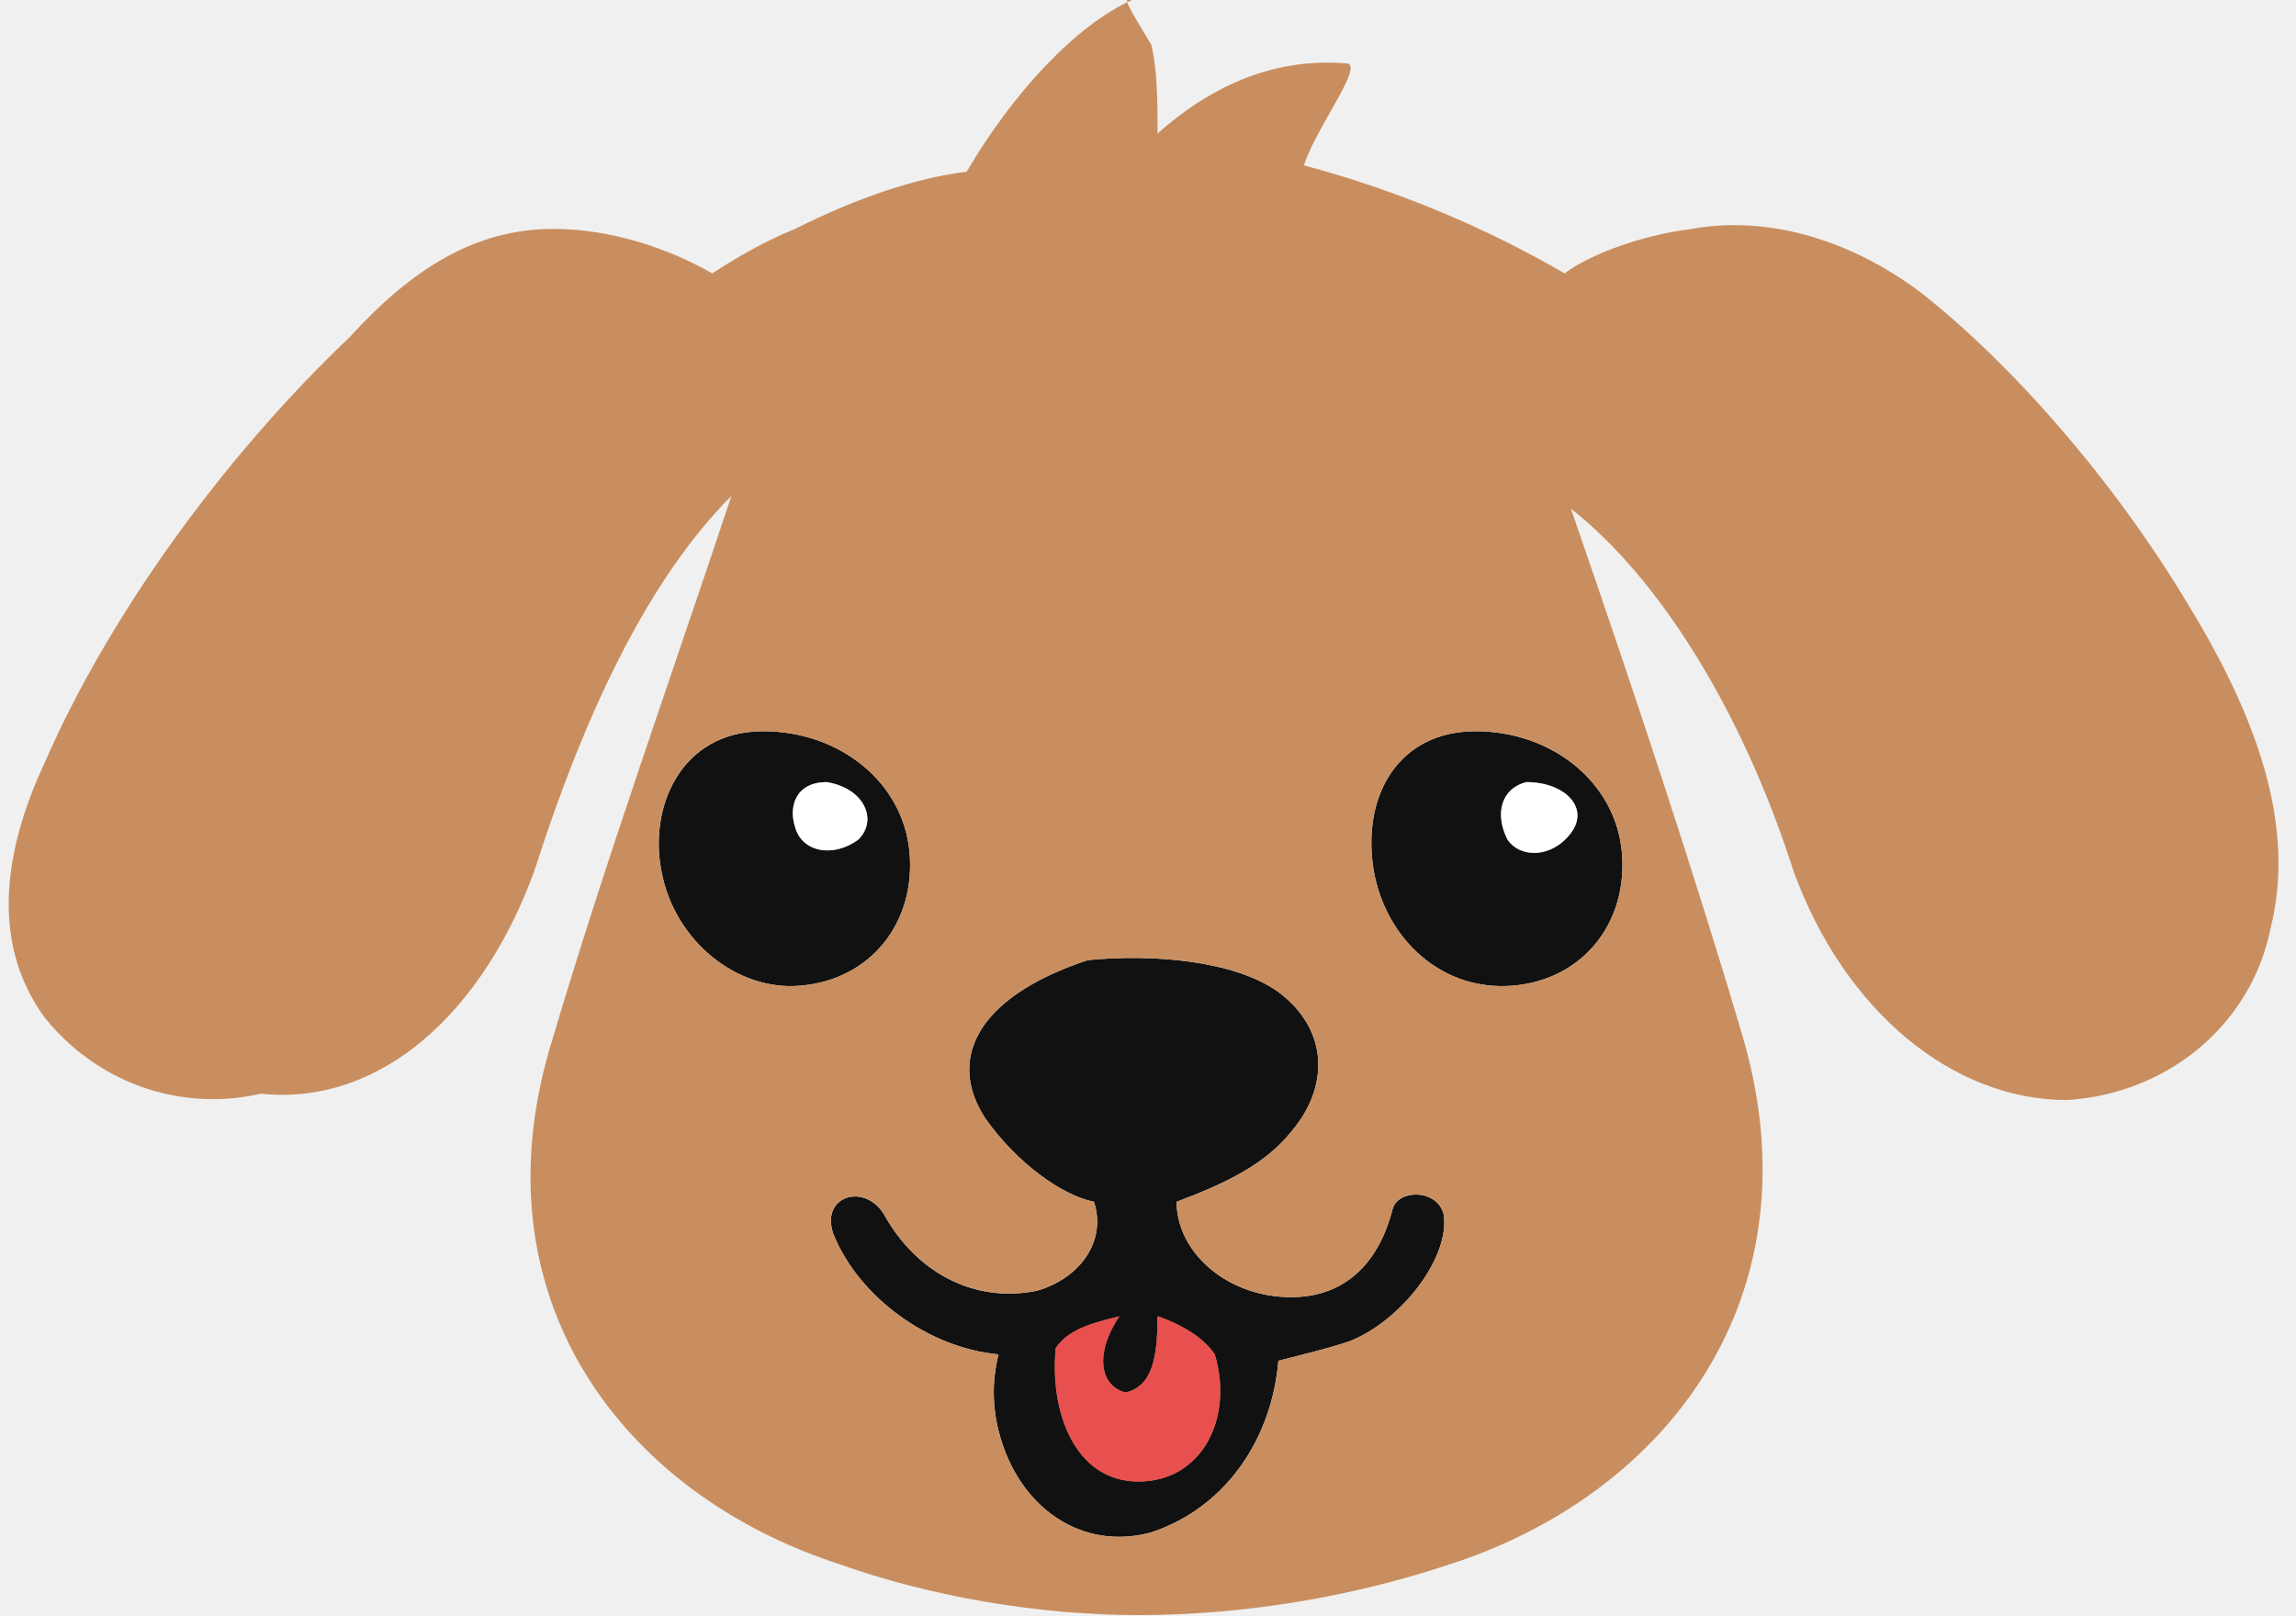
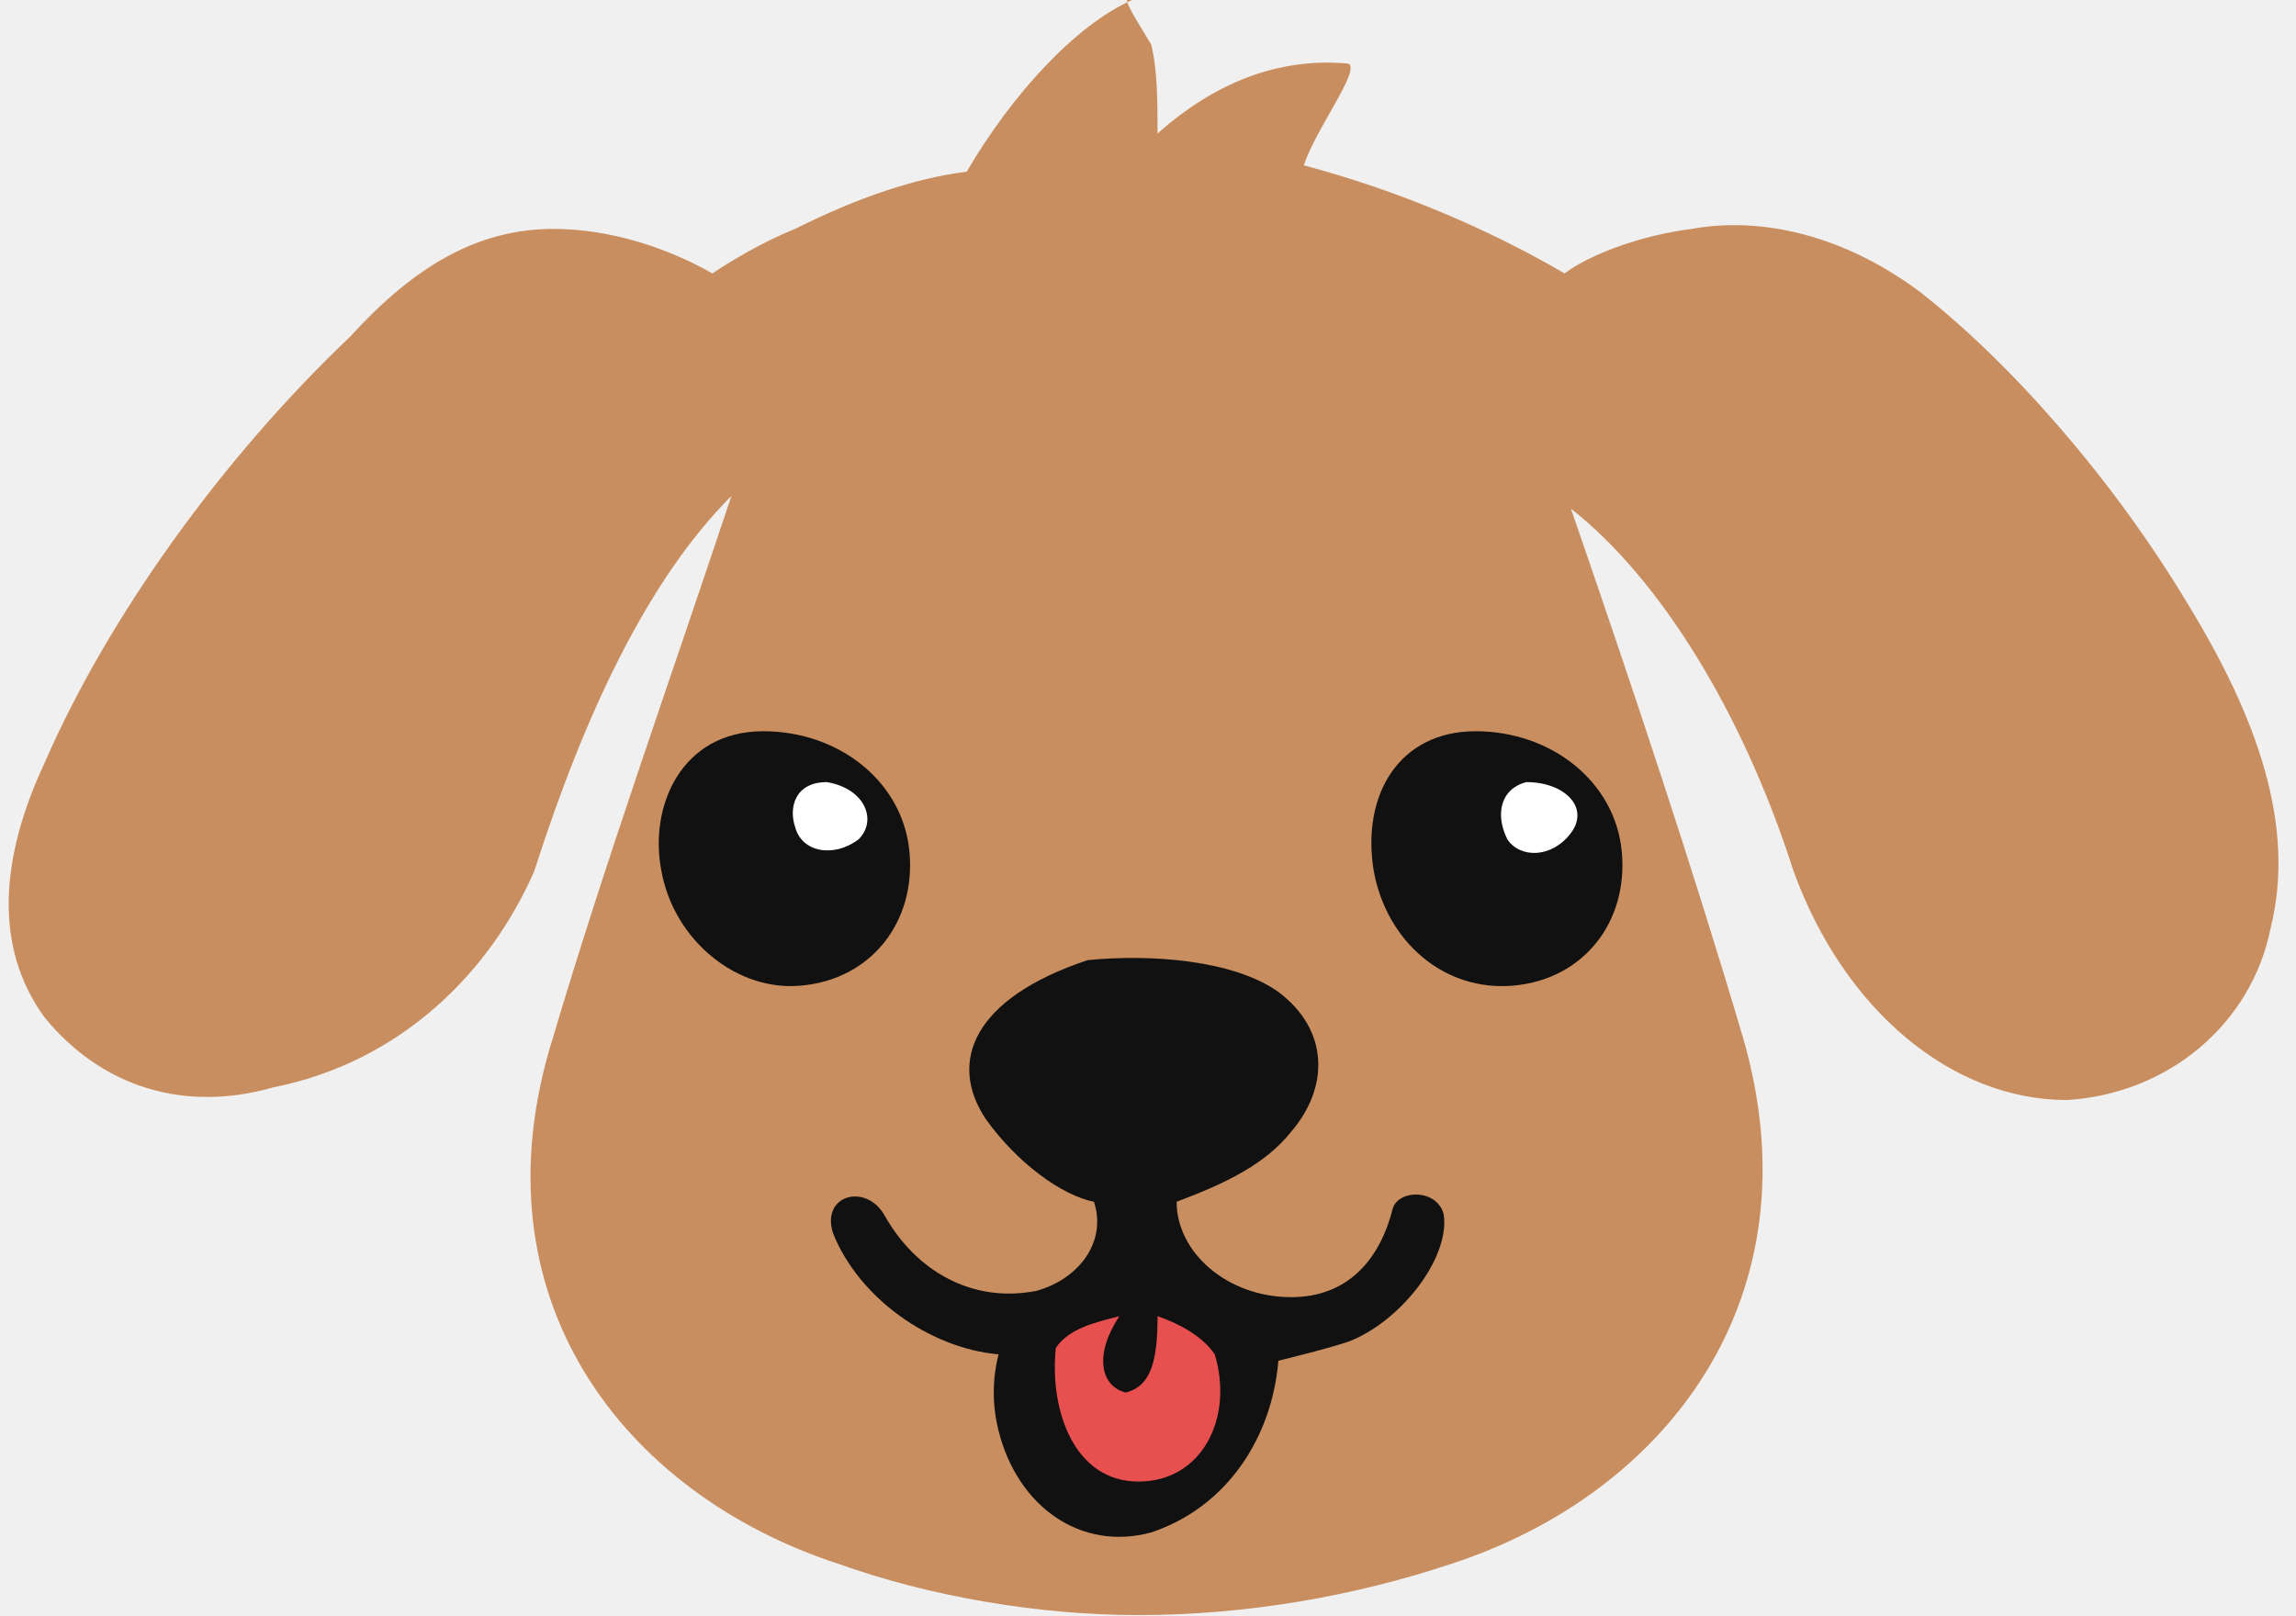
<svg xmlns="http://www.w3.org/2000/svg" viewBox="372 117 361 254">
-   <style>
-         .favicon {
-             fill: #c98e5f;
-         }
- 
-         .favicon-detail {
-             fill: #111111;
-         }
-         
-         .favicon-eye-highlight {
-             fill: #ffffff;
-         }
- 
-         .favicon-tongue {
-             fill: #e85050;
-         }
- 
-         @media (prefers-color-scheme: dark) {
-             .favicon {
-                 fill: #ffffff;
-             }
- 
-             .favicon-tongue {
-                 fill: #ffffff;
-             }
-         }
-     </style>
-   <path class="favicon-detail" d="         M 492 232         C 479 232 474 244 476 254         C 478 265 488 273 498 272         C 509 271 516 262 515 251         C 514 240 504 232 492 232         Z          M 604 232         C 592 232 586 242 588 254         C 590 265 599 273 610 272         C 621 271 628 262 627 251         C 626 240 616 232 604 232         Z          M 543 268         C 553 267 566 268 573 273         C 581 279 581 288 575 295         C 571 300 565 303 557 306         C 557 314 565 321 575 321         C 584 321 589 315 591 307         C 592 304 598 304 599 308         C 600 315 592 325 584 328         C 581 329 577 330 573 331         C 572 343 565 354 553 358         C 542 361 532 354 529 342         C 528 338 528 334 529 330         C 518 329 507 321 503 311         C 501 305 508 303 511 308         C 516 317 525 322 535 320         C 542 318 546 312 544 306         C 539 305 532 300 527 293         C 521 284 525 274 543 268         Z     " />
-   <path class="favicon" fill-rule="evenodd" d="         M 553 124         C 550 119 548 116 550 117         C 541 121 531 132 524 144         C 516 145 507 148 497 153         C 492 155 487 158 484 160         C 477 156 468 153 459 153         C 447 153 437 159 427 170         C 407 189 389 214 379 237         C 372 252 371 266 379 277         C 387 287 400 292 413 289         C 432 291 448 276 456 254         C 464 229 474 208 487 195         C 477 225 467 253 459 280         C 446 321 470 352 504 363         C 518 368 535 371 551 371         C 568 371 585 368 600 363         C 634 352 658 321 646 280         C 638 253 629 226 619 197         C 633 208 646 229 654 254         C 662 276 679 290 697 290         C 713 289 726 278 729 263         C 733 247 727 230 716 212         C 704 192 688 174 674 163         C 662 154 649 151 638 153         C 630 154 622 157 618 160         C 606 153 592 147 577 143         C 579 137 586 128 584 127         C 573 126 563 130 554 138         C 554 133 554 128 553 124         Z          M 492 232         C 479 232 474 244 476 254         C 478 265 488 273 498 272         C 509 271 516 262 515 251         C 514 240 504 232 492 232         Z          M 604 232         C 592 232 586 242 588 254         C 590 265 599 273 610 272         C 621 271 628 262 627 251         C 626 240 616 232 604 232         Z          M 502 240         C 497 240 496 244 497 247         C 498 251 503 252 507 249         C 510 246 508 241 502 240         Z          M 612 240         C 608 241 607 245 609 249         C 611 252 616 252 619 248         C 622 244 618 240 612 240         Z          M 543 268         C 553 267 566 268 573 273         C 581 279 581 288 575 295         C 571 300 565 303 557 306         C 557 314 565 321 575 321         C 584 321 589 315 591 307         C 592 304 598 304 599 308         C 600 315 592 325 584 328         C 581 329 577 330 573 331         C 572 343 565 354 553 358         C 542 361 532 354 529 342         C 528 338 528 334 529 330         C 518 329 507 321 503 311         C 501 305 508 303 511 308         C 516 317 525 322 535 320         C 542 318 546 312 544 306         C 539 305 532 300 527 293         C 521 284 525 274 543 268         Z          M 538 329         C 537 339 541 350 551 350         C 561 350 566 340 563 330         C 561 327 557 325 554 324         C 554 331 553 335 549 336         C 545 335 544 330 548 324         C 544 325 540 326 538 329         Z     " />
-   <path class="favicon-eye-highlight" d="         M 502 240         C 497 240 496 244 497 247         C 498 251 503 252 507 249         C 510 246 508 241 502 240         Z          M 612 240         C 608 241 607 245 609 249         C 611 252 616 252 619 248         C 622 244 618 240 612 240         Z     " />
-   <path class="favicon-tongue" d="         M 538 329         C 537 339 541 350 551 350         C 561 350 566 340 563 330         C 561 327 557 325 554 324         C 554 331 553 335 549 336         C 545 335 544 330 548 324         C 544 325 540 326 538 329         Z     " />
+   <style>.favicon{fill:#c98e5f}.favicon-detail{fill:#111}.favicon-eye-highlight{fill:#fff}.favicon-tongue{fill:#e85050}.favicon-dog{transform-box:fill-box;transform-origin:50% 100%;animation:dog-breathe 2.8s ease-in-out infinite}.favicon-eye-open,.favicon-highlight{animation:eye-open 3.2s ease-in-out infinite}.favicon-eye-close{opacity:0;animation:eye-close 3.2s ease-in-out infinite}.favicon-mouth{transform-box:fill-box;transform-origin:50% 70%;animation:dog-mouth 2.8s ease-in-out infinite}.favicon-tongue{transform-box:fill-box;transform-origin:50% 0%;animation:dog-tongue 2.8s ease-in-out infinite}@keyframes dog-breathe{0%,100%{transform:scaleY(1)}50%{transform:scaleY(.985)}}@keyframes eye-open{0%,88%,100%{opacity:1}91%,96%{opacity:0}}@keyframes eye-close{0%,88%,100%{opacity:0}91%,96%{opacity:1}}@keyframes dog-mouth{0%,100%{transform:scaleY(1)}50%{transform:scaleY(1.035)}}@keyframes dog-tongue{0%,100%{transform:scaleY(1)}50%{transform:scaleY(1.08)}}@media(prefers-color-scheme:dark){.favicon{fill:#fff}.favicon-tongue{fill:#fff}}</style>
+   <g class="favicon-dog">
+     <path class="favicon" fill-rule="evenodd" d="M553 124c-3-5-5-8-3-7-9 4-19 15-26 27-8 1-17 4-27 9-5 2-10 5-13 7-7-4-16-7-25-7-12 0-22 6-32 17-20 19-38 44-48 67-7 15-8 29 0 40 9 11 22 15 36 11 20-4 34-18 41-34 8-25 18-46 31-59-10 30-20 58-28 85-13 41 11 72 45 83 14 5 31 8 47 8 17 0 34-3 49-8 34-11 58-42 46-83-8-27-17-54-27-83 14 11 27 32 35 57 8 22 25 36 43 36 16-1 29-12 32-27 4-16-2-33-13-51-12-20-28-38-42-49-12-9-25-12-36-10-8 1-16 4-20 7-12-7-26-13-41-17 2-6 9-15 7-16-11-1-21 3-30 11 0-5 0-10-1-14z" />
+     <g>
+       <path class="favicon-detail favicon-eye-open" d="M492 232c-13 0-18 12-16 22 2 11 12 19 22 18 11-1 18-10 17-21s-11-19-23-19z" />
+       <path class="favicon-eye-highlight favicon-highlight" d="M502 240c-5 0-6 4-5 7 1 4 6 5 10 2 3-3 1-8-5-9z" />
+       <path class="favicon-detail favicon-eye-close" d="M480 252h32c3 0 3 5 0 5h-32c-3 0-3-5 0-5z" />
+     </g>
+     <g>
+       <path class="favicon-detail favicon-eye-open" d="M604 232c-12 0-18 10-16 22 2 11 11 19 22 18s18-10 17-21-11-19-23-19z" />
+       <path class="favicon-eye-highlight favicon-highlight" d="M612 240c-4 1-5 5-3 9 2 3 7 3 10-1s-1-8-7-8z" />
+       <path class="favicon-detail favicon-eye-close" d="M592 252h32c3 0 3 5 0 5h-32c-3 0-3-5 0-5z" />
+     </g>
+     <g class="favicon-mouth">
+       <path class="favicon-detail" d="M543 268c10-1 23 0 30 5 8 6 8 15 2 22-4 5-10 8-18 11 0 8 8 15 18 15 9 0 14-6 16-14 1-3 7-3 8 1 1 7-7 17-15 20-3 1-7 2-11 3-1 12-8 23-20 27-11 3-21-4-24-16-1-4-1-8 0-12-11-1-22-9-26-19-2-6 5-8 8-3 5 9 14 14 24 12 7-2 11-8 9-14-5-1-12-6-17-13-6-9-2-19 16-25z" />
+       <path class="favicon-tongue" d="M538 329c-1 10 3 21 13 21s15-10 12-20c-2-3-6-5-9-6 0 7-1 11-5 12-4-1-5-6-1-12-4 1-8 2-10 5z" />
+     </g>
+   </g>
</svg>
